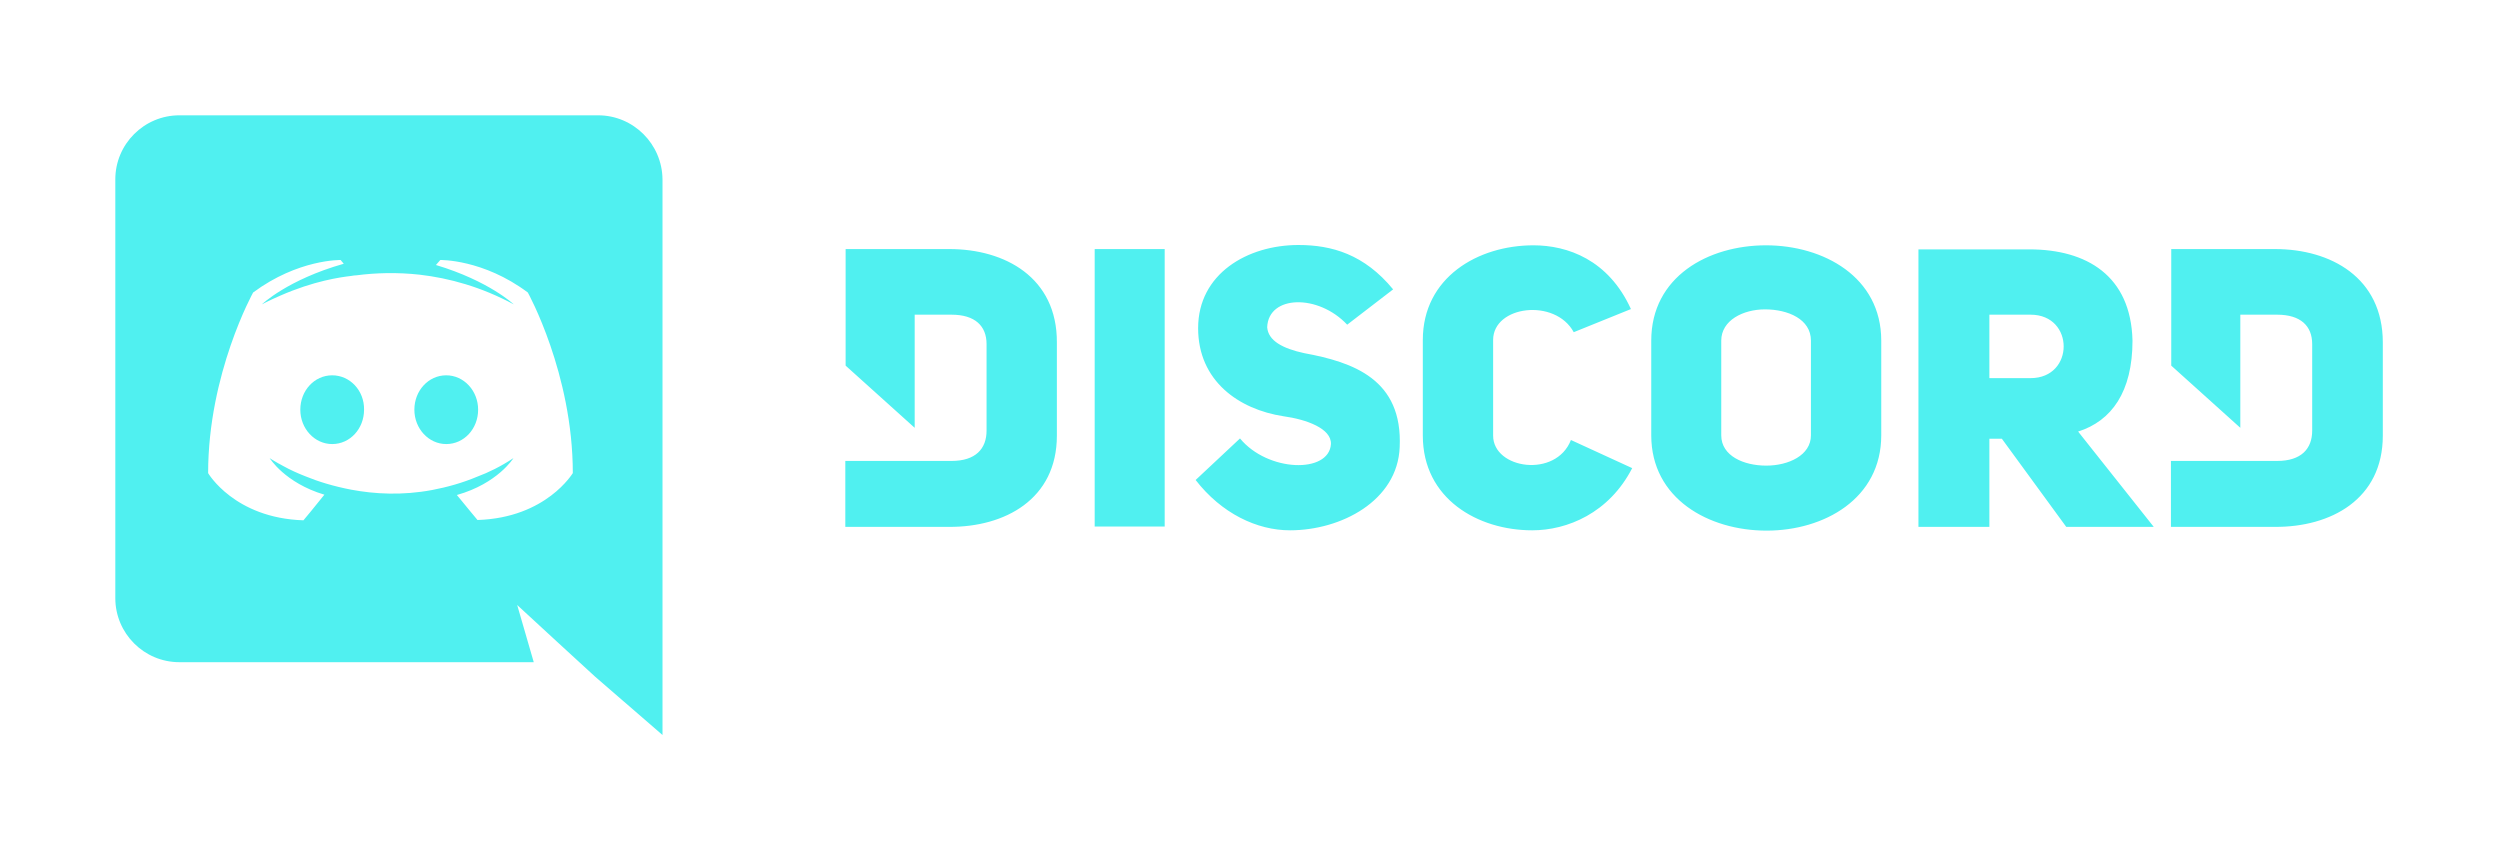
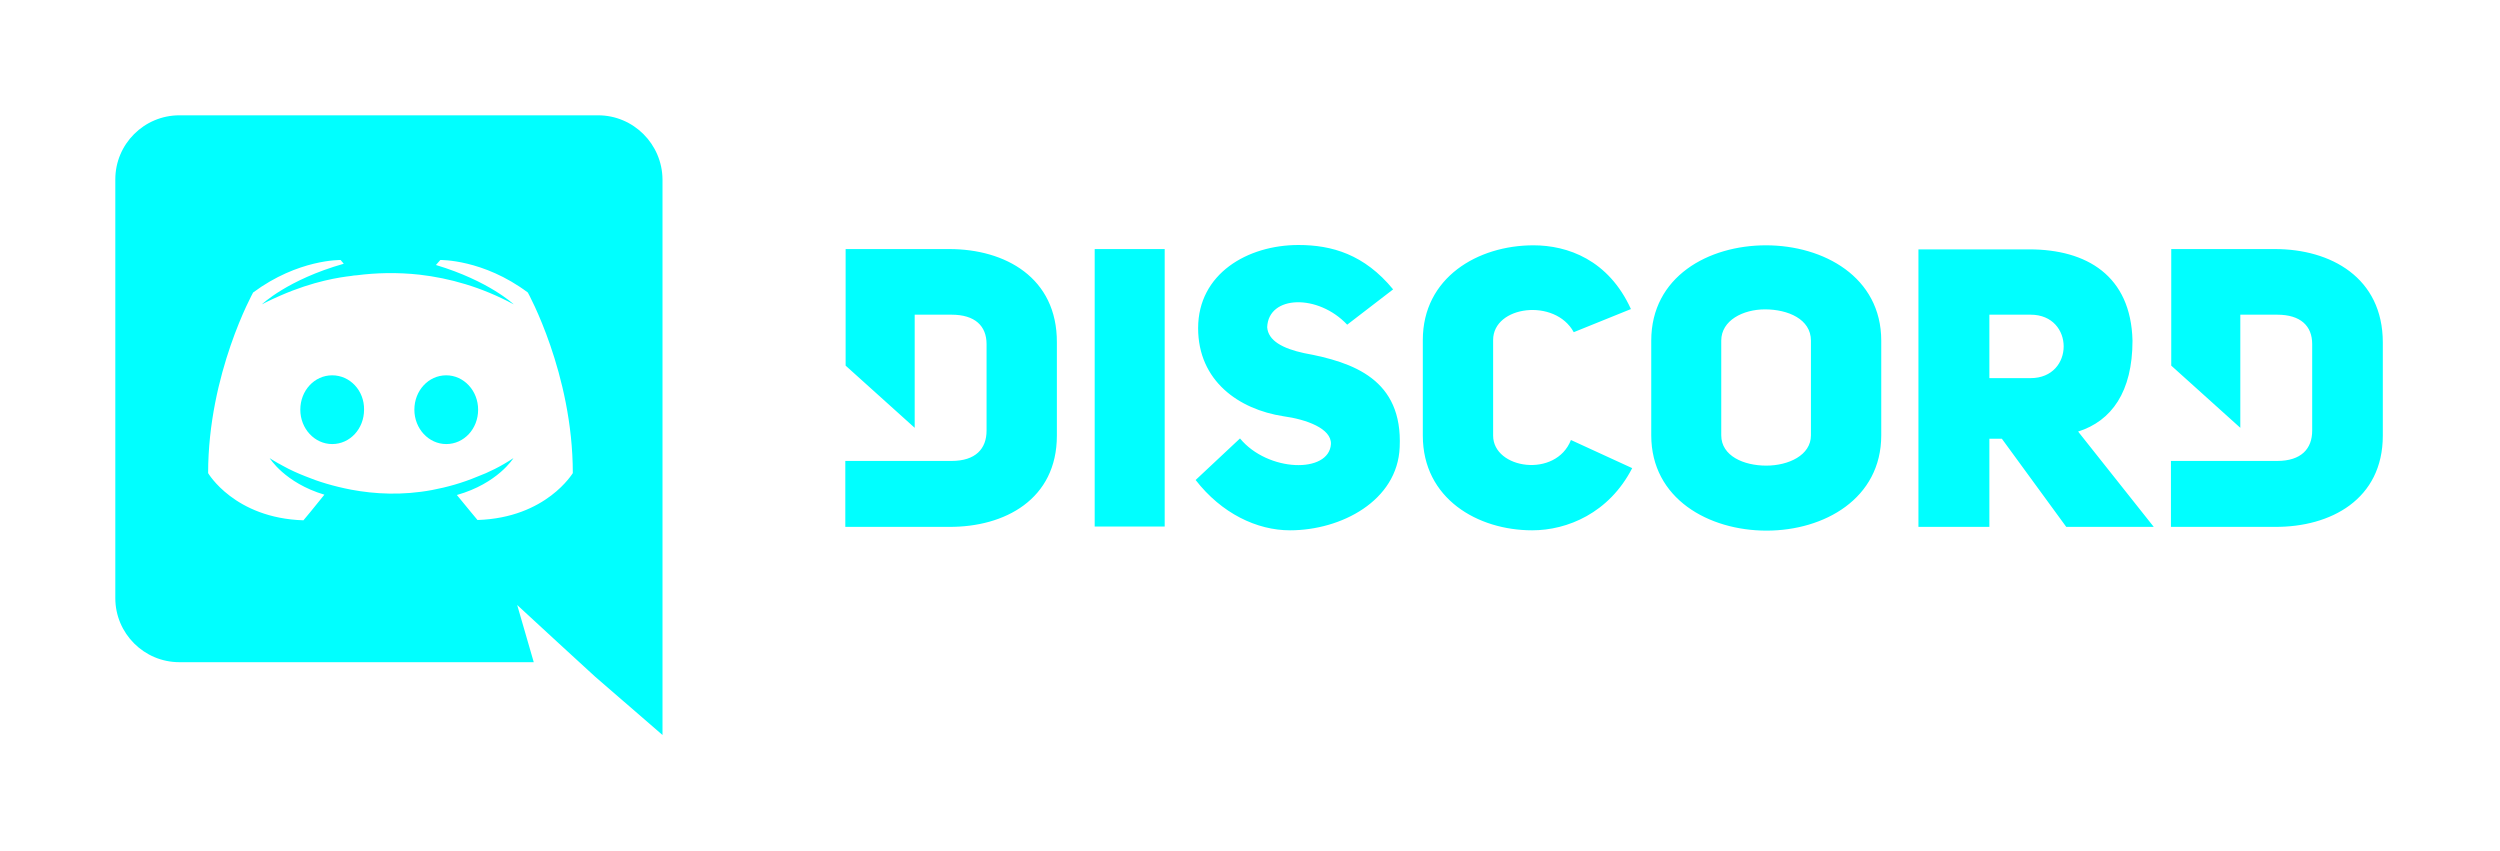
<svg xmlns="http://www.w3.org/2000/svg" id="Layer_1" viewBox="0 0 800 272.1">
-   <style>.st0{fill:#50F0F0;}</style>
+   <style>.st0{fill:#00FFFF;}</style>
  <path class="st0" d="M142.8 120.1c-5.7 0-10.2 4.9-10.2 11s4.6 11 10.2 11c5.7 0 10.2-4.9 10.2-11s-4.6-11-10.2-11zM106.3 120.1c-5.7 0-10.2 4.9-10.2 11s4.6 11 10.2 11c5.7 0 10.2-4.9 10.2-11 .1-6.1-4.5-11-10.2-11z" />
  <path class="st0" d="M191.4 36.9h-134c-11.3 0-20.5 9.2-20.5 20.5v134c0 11.3 9.2 20.5 20.5 20.5h113.4l-5.3-18.3 12.8 11.8 12.1 11.1 21.6 18.7V57.4c-.1-11.3-9.3-20.5-20.6-20.5zm-38.6 129.5s-3.6-4.3-6.6-8c13.1-3.7 18.1-11.8 18.1-11.8-4.1 2.7-8 4.6-11.5 5.9-5 2.1-9.8 3.4-14.5 4.3-9.6 1.8-18.4 1.3-25.9-.1-5.7-1.1-10.6-2.6-14.7-4.3-2.3-.9-4.8-2-7.3-3.4-.3-.2-.6-.3-.9-.5-.2-.1-.3-.2-.4-.2-1.8-1-2.8-1.7-2.8-1.7s4.8 7.9 17.5 11.7c-3 3.8-6.7 8.2-6.7 8.2-22.1-.7-30.5-15.1-30.5-15.1 0-31.9 14.4-57.8 14.4-57.8 14.4-10.7 28-10.4 28-10.4l1 1.2c-18 5.1-26.2 13-26.2 13s2.2-1.2 5.9-2.8c10.7-4.7 19.2-5.9 22.7-6.3.6-.1 1.1-.2 1.7-.2 6.1-.8 13-1 20.2-.2 9.5 1.1 19.7 3.9 30.1 9.5 0 0-7.9-7.5-24.9-12.6l1.4-1.6s13.7-.3 28 10.4c0 0 14.4 25.9 14.4 57.8 0-.1-8.4 14.3-30.5 15zM303.8 79.7h-33.2V117l22.1 19.9v-36.2h11.8c7.5 0 11.2 3.6 11.2 9.4v27.7c0 5.8-3.5 9.7-11.2 9.7h-34v21.1h33.2c17.8.1 34.5-8.8 34.5-29.2v-29.8c.1-20.8-16.6-29.9-34.4-29.9zm174 59.7v-30.6c0-11 19.8-13.5 25.8-2.5l18.3-7.4c-7.2-15.8-20.3-20.4-31.2-20.4-17.8 0-35.4 10.3-35.4 30.3v30.6c0 20.2 17.6 30.3 35 30.3 11.2 0 24.6-5.5 32-19.9l-19.6-9c-4.8 12.3-24.9 9.3-24.9-1.4zM417.3 113c-6.9-1.5-11.5-4-11.8-8.3.4-10.3 16.3-10.7 25.6-.8l14.7-11.3c-9.2-11.2-19.6-14.2-30.3-14.2-16.3 0-32.1 9.2-32.1 26.6 0 16.9 13 26 27.3 28.2 7.3 1 15.4 3.9 15.2 8.9-.6 9.5-20.2 9-29.1-1.8l-14.2 13.3c8.3 10.7 19.6 16.1 30.2 16.1 16.3 0 34.4-9.4 35.1-26.6 1-21.7-14.8-27.2-30.6-30.1zm-67 55.5h22.4V79.7h-22.4v88.8zM728 79.7h-33.2V117l22.1 19.9v-36.2h11.8c7.5 0 11.2 3.6 11.2 9.4v27.7c0 5.8-3.5 9.7-11.2 9.7h-34v21.1H728c17.8.1 34.5-8.8 34.5-29.2v-29.8c0-20.8-16.7-29.9-34.5-29.9zm-162.9-1.2c-18.4 0-36.7 10-36.7 30.5v30.3c0 20.3 18.4 30.5 36.9 30.5 18.4 0 36.7-10.2 36.7-30.5V109c0-20.4-18.5-30.5-36.9-30.5zm14.4 60.8c0 6.4-7.2 9.7-14.3 9.7-7.2 0-14.4-3.1-14.4-9.7V109c0-6.5 7-10 14-10 7.3 0 14.7 3.1 14.7 10v30.3zM682.4 109c-.5-20.8-14.7-29.2-33-29.2h-35.5v88.8h22.7v-28.2h4l20.6 28.2h28L665 138.1c10.7-3.4 17.4-12.7 17.4-29.1zm-32.6 12h-13.2v-20.3h13.2c14.1 0 14.1 20.3 0 20.3z" />
</svg>
